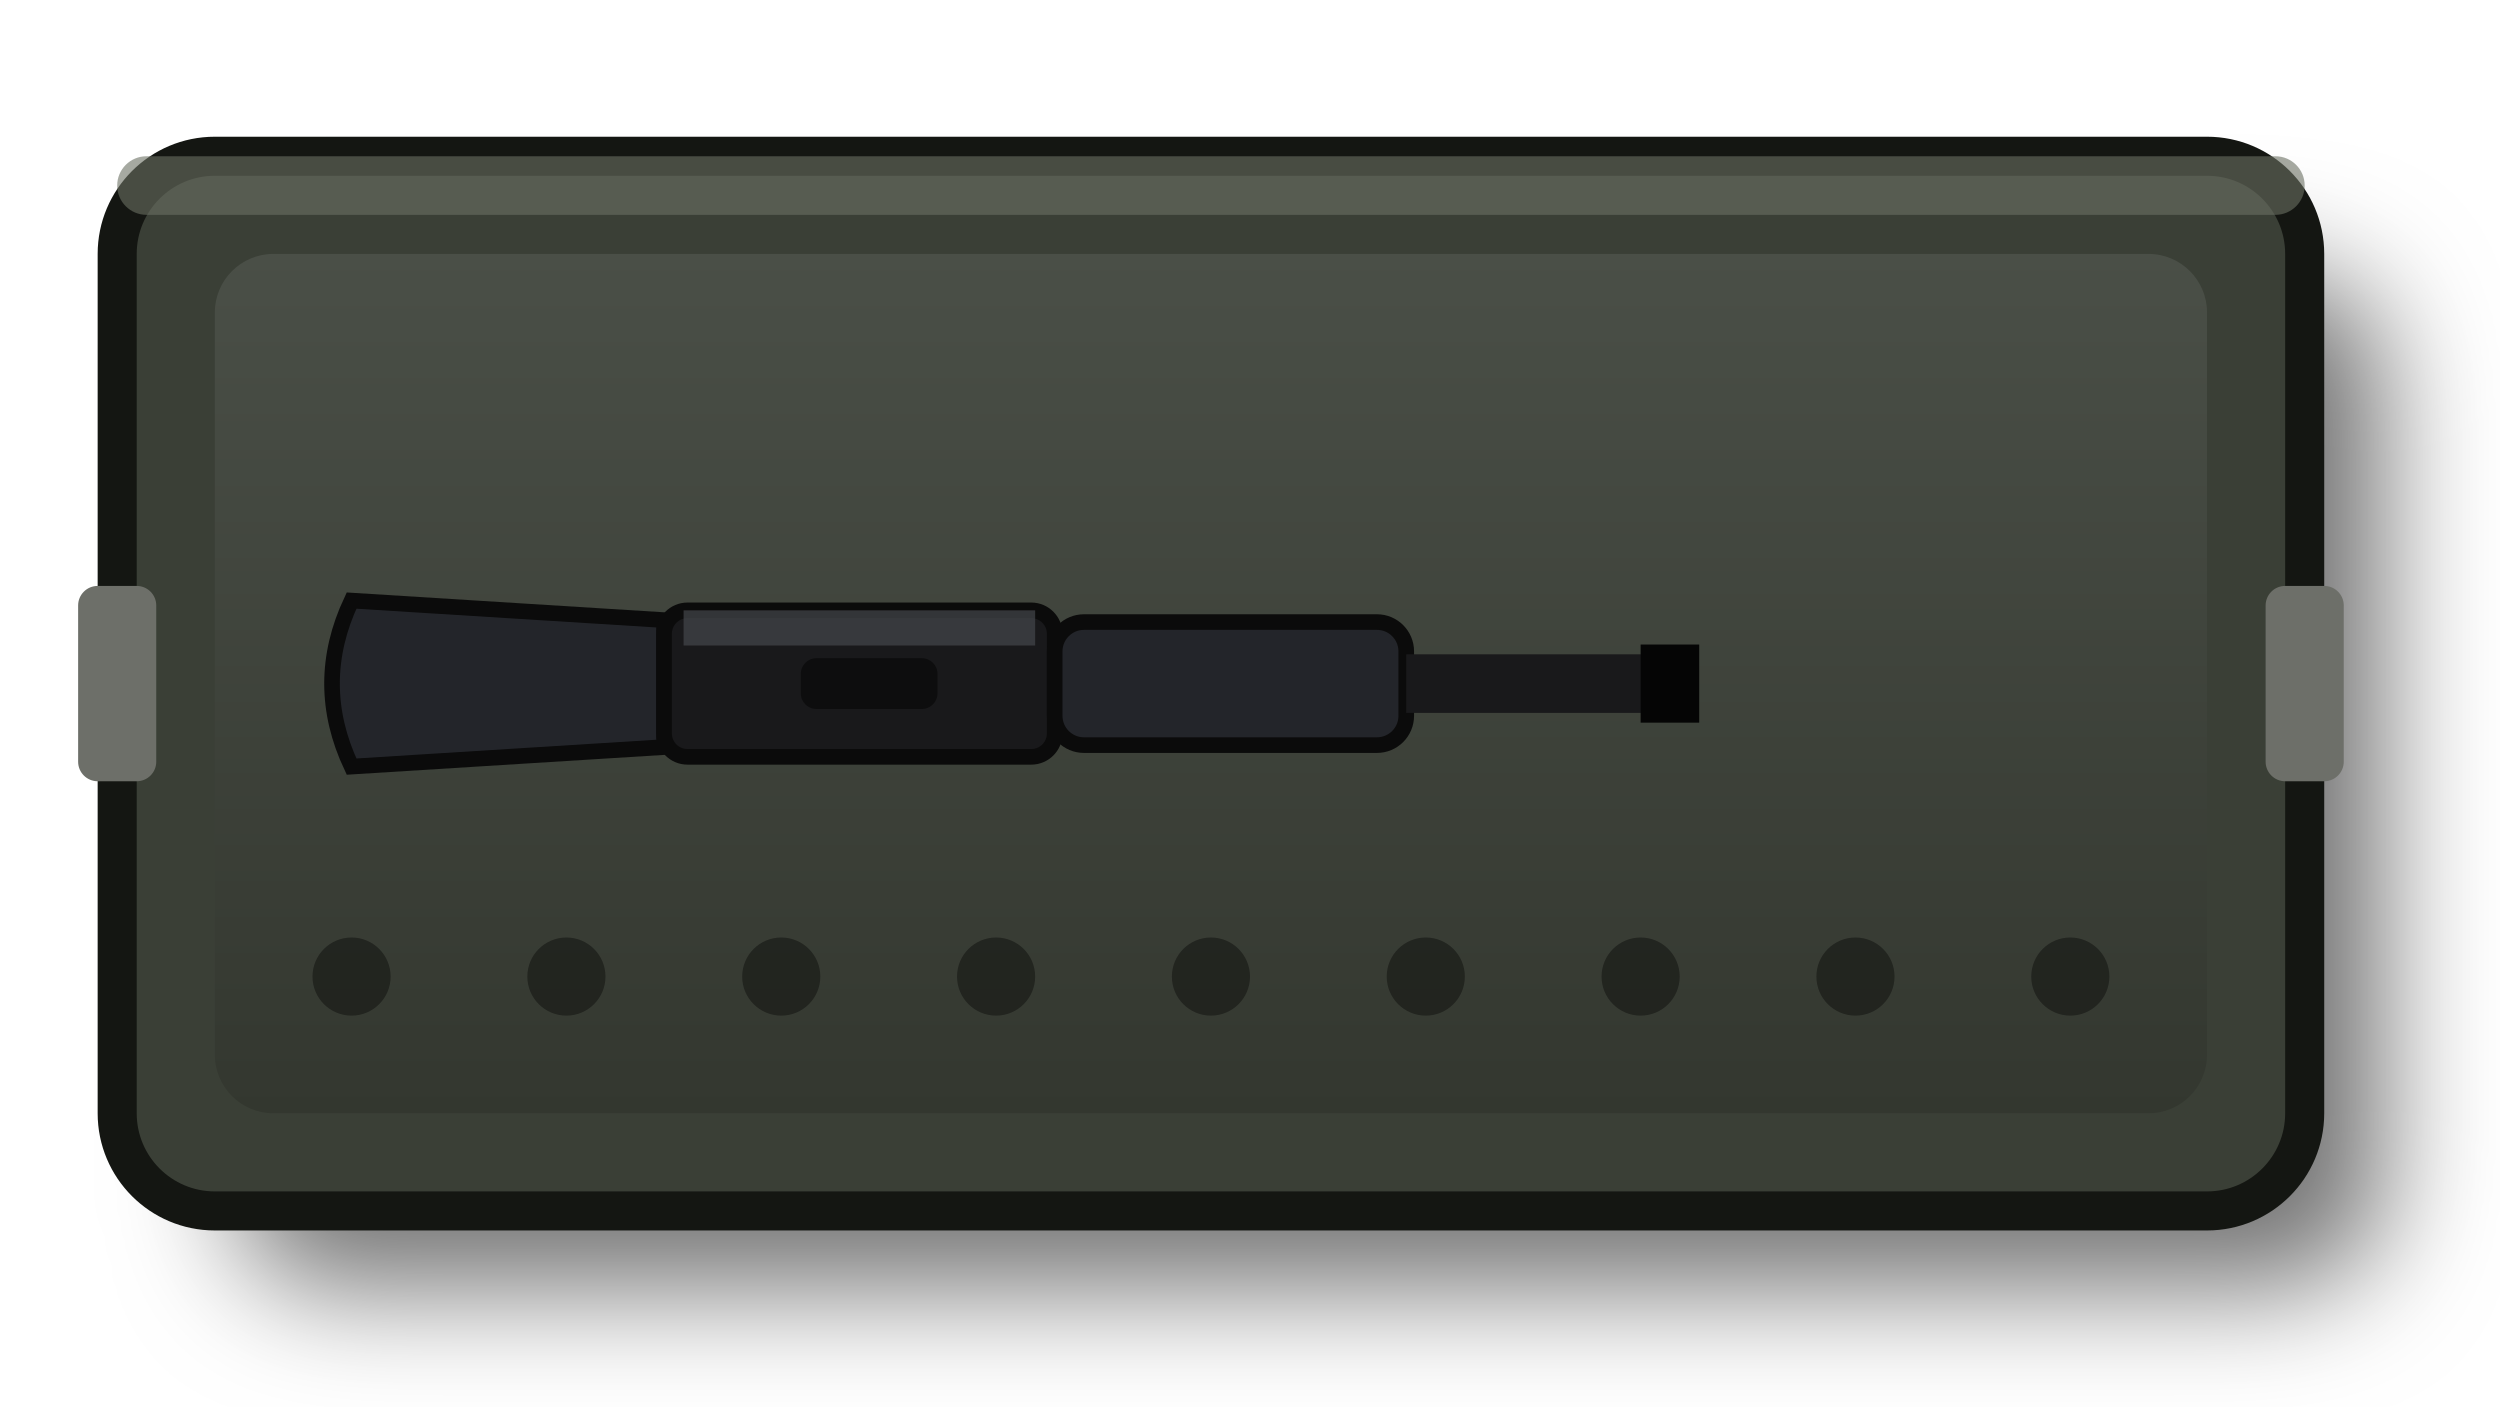
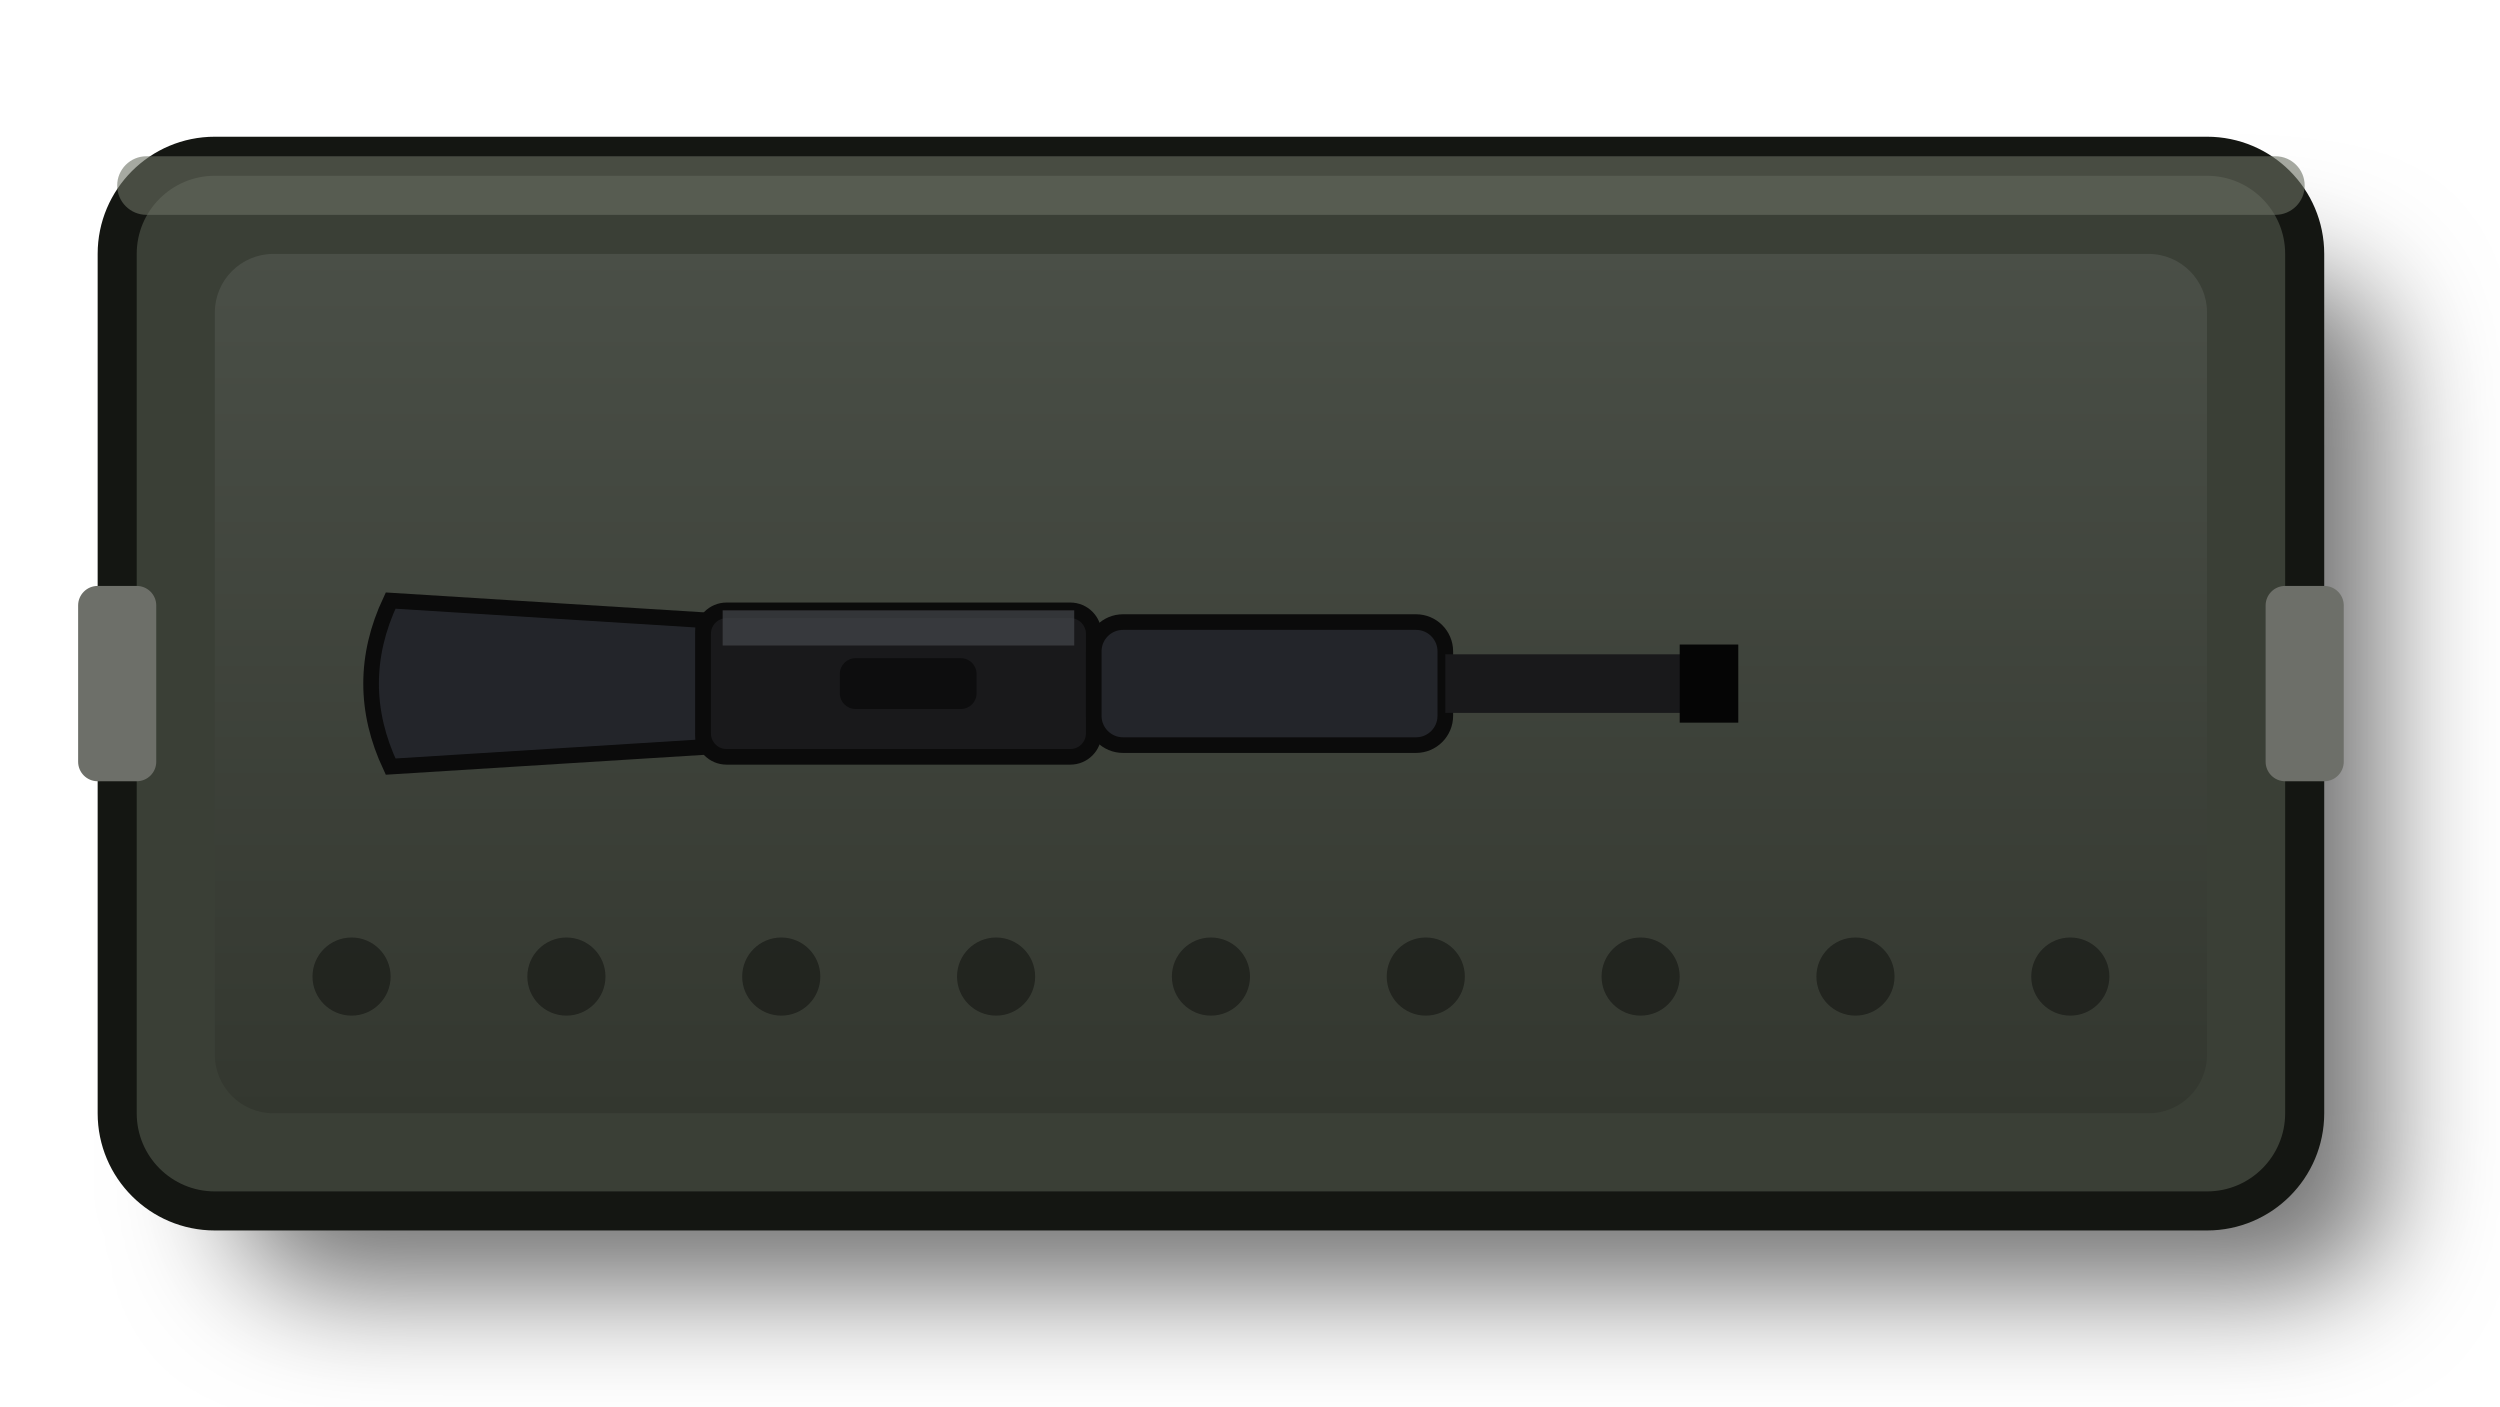
<svg xmlns="http://www.w3.org/2000/svg" width="128" height="72" viewBox="0 0 128 72">
  <defs>
    <filter id="cs" x="-30%" y="-30%" width="160%" height="160%">
      <feGaussianBlur stdDeviation="3" />
    </filter>
    <linearGradient id="cf" x1="0" y1="0" x2="0" y2="1">
      <stop offset="0" stop-color="#4a4f47" stop-opacity="1" />
      <stop offset="1" stop-color="#33372f" stop-opacity="1" />
    </linearGradient>
  </defs>
  <rect x="12" y="14" width="110" height="52" rx="5" fill="#000" opacity=".55" filter="url(#cs)" />
  <rect x="6" y="8" width="112" height="54" rx="5" fill="#3a3f36" stroke="#141612" stroke-width="2" />
  <rect x="11" y="13" width="102" height="44" rx="3" fill="url(#cf)" />
  <circle cx="18" cy="50" r="2" fill="#141512" opacity=".6" />
  <circle cx="29" cy="50" r="2" fill="#141512" opacity=".6" />
  <circle cx="40" cy="50" r="2" fill="#141512" opacity=".6" />
  <circle cx="51" cy="50" r="2" fill="#141512" opacity=".6" />
  <circle cx="62" cy="50" r="2" fill="#141512" opacity=".6" />
  <circle cx="73" cy="50" r="2" fill="#141512" opacity=".6" />
  <circle cx="84" cy="50" r="2" fill="#141512" opacity=".6" />
  <circle cx="95" cy="50" r="2" fill="#141512" opacity=".6" />
  <circle cx="106" cy="50" r="2" fill="#141512" opacity=".6" />
  <rect x="4" y="30" width="4" height="10" rx="1" fill="#6d6f69" />
  <rect x="116" y="30" width="4" height="10" rx="1" fill="#6d6f69" />
-   <g transform="translate(34 35) scale(1)">
+   <g transform="translate(36 35) scale(1)">
    <g transform="translate(0 0) rotate(0)">
      <path d="M0 -3.25 L-16 -4.25 Q-18 0 -16 4.25 L0 3.25 Z" fill="#23252a" stroke="#0b0b0b" stroke-width="0.8" />
      <rect x="0" y="-3.75" width="20" height="7.5" rx="1.2" fill="#19191b" stroke="#0b0b0b" stroke-width="0.8" />
      <rect x="1" y="-3.75" width="18" height="1.8" fill="#45474c" opacity=".7" />
      <rect x="20" y="-3.15" width="18" height="6.3" rx="1.5" fill="#23252a" stroke="#0b0b0b" stroke-width="0.8" />
      <rect x="38" y="-1.5" width="14" height="3" fill="#19191b" />
      <rect x="50" y="-2" width="3" height="4" fill="#050505" />
      <rect x="7" y="-1.3" width="7" height="2.6" rx="0.8" fill="#0d0d0e" />
    </g>
  </g>
  <rect x="6" y="8" width="112" height="3" rx="1.5" fill="#6a7063" opacity=".6" />
</svg>
